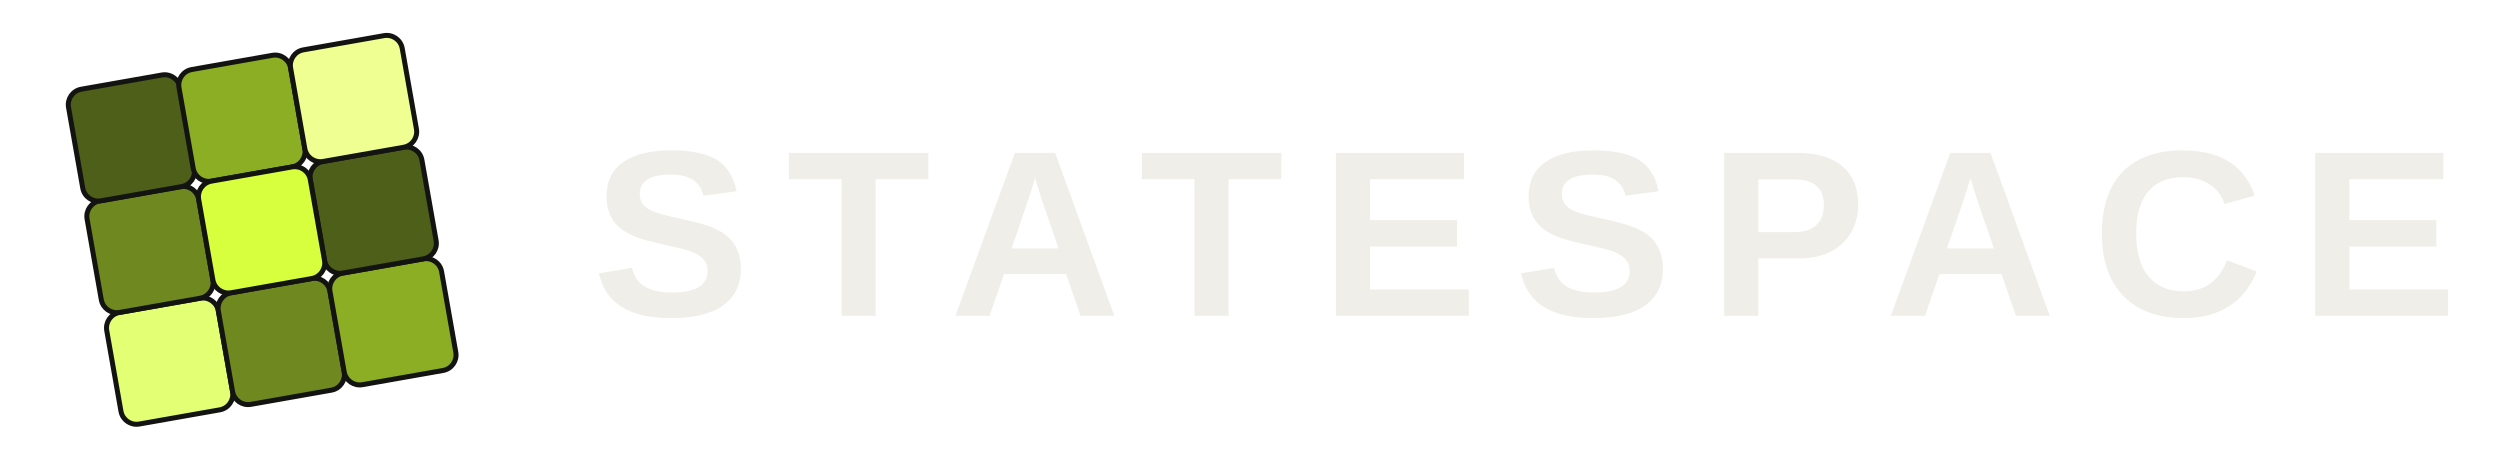
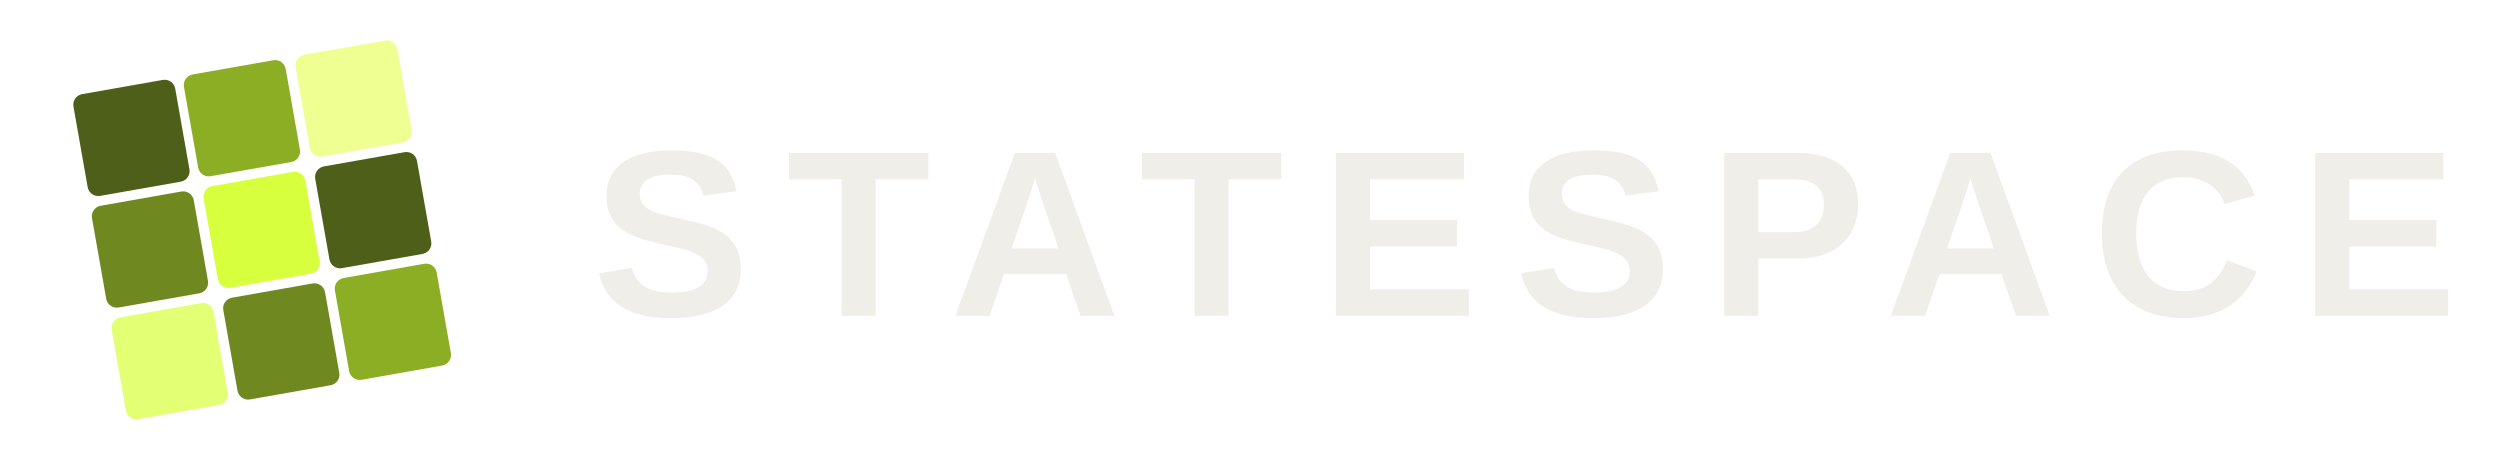
<svg xmlns="http://www.w3.org/2000/svg" width="760" height="140" viewBox="0 20 760 140" role="img" aria-labelledby="title">
  <g transform="translate(20 30) scale(.304)">
-     <g fill="none" stroke="#131411" stroke-width="5" stroke-miterlimit="10">
-       <rect x="47.21" y="271.57" width="113.33" height="113.33" rx="15.74" transform="translate(263.17 633.45) rotate(170)" fill="#e3ff73" />
-       <rect x="27.53" y="159.96" width="113.33" height="113.33" rx="15.74" transform="translate(204.73 415.34) rotate(170)" fill="#6f881f" />
-       <rect x="158.82" y="251.89" width="113.33" height="113.33" rx="15.74" transform="translate(481.28 575.01) rotate(170)" fill="#6f881f" />
-       <rect x="270.43" y="232.21" width="113.33" height="113.33" rx="15.74" transform="translate(699.39 516.57) rotate(170)" fill="#8cae24" />
-       <rect x="250.75" y="120.6" width="113.33" height="113.33" rx="15.74" transform="translate(640.95 298.46) rotate(170)" fill="#4d5f18" />
-       <rect x="8.99" y="48.35" width="113.33" height="113.33" rx="15.74" transform="translate(148.55 197.03) rotate(170)" fill="#4d5f18" />
-       <rect x="119.46" y="28.67" width="113.33" height="113.33" rx="15.74" transform="translate(364.4 138.79) rotate(170)" fill="#8cae24" />
-       <rect x="231.07" y="8.99" width="113.33" height="113.33" rx="15.74" transform="translate(582.51 80.35) rotate(170)" fill="#efff91" />
-       <rect x="139.14" y="140.28" width="113.33" height="113.33" rx="15.74" transform="translate(422.84 356.9) rotate(170)" fill="#d8ff3e" />
+     <g>
+       <rect x="52.21" y="276.57" width="103.33" height="103.33" rx="10.74" transform="translate(263.17 633.45) rotate(170)" fill="#e3ff73" />
+       <rect x="32.53" y="164.96" width="103.33" height="103.33" rx="10.74" transform="translate(204.73 415.34) rotate(170)" fill="#6f881f" />
+       <rect x="163.82" y="256.89" width="103.33" height="103.33" rx="10.74" transform="translate(481.28 575.01) rotate(170)" fill="#6f881f" />
+       <rect x="275.43" y="237.21" width="103.33" height="103.33" rx="10.74" transform="translate(699.39 516.57) rotate(170)" fill="#8cae24" />
+       <rect x="255.75" y="125.6" width="103.33" height="103.33" rx="10.74" transform="translate(640.95 298.46) rotate(170)" fill="#4d5f18" />
+       <rect x="13.99" y="53.35" width="103.33" height="103.33" rx="10.74" transform="translate(148.55 197.03) rotate(170)" fill="#4d5f18" />
+       <rect x="124.46" y="33.67" width="103.33" height="103.33" rx="10.74" transform="translate(364.4 138.79) rotate(170)" fill="#8cae24" />
+       <rect x="236.07" y="13.99" width="103.33" height="103.33" rx="10.74" transform="translate(582.51 80.35) rotate(170)" fill="#efff91" />
+       <rect x="144.14" y="145.28" width="103.33" height="103.33" rx="10.74" transform="translate(422.84 356.9) rotate(170)" fill="#d8ff3e" />
    </g>
  </g>
  <text x="180" y="116" fill="#efeee8" font-family="Montserrat, Arial, sans-serif" font-size="72" font-weight="700" letter-spacing="11">STATESPACE</text>
</svg>
